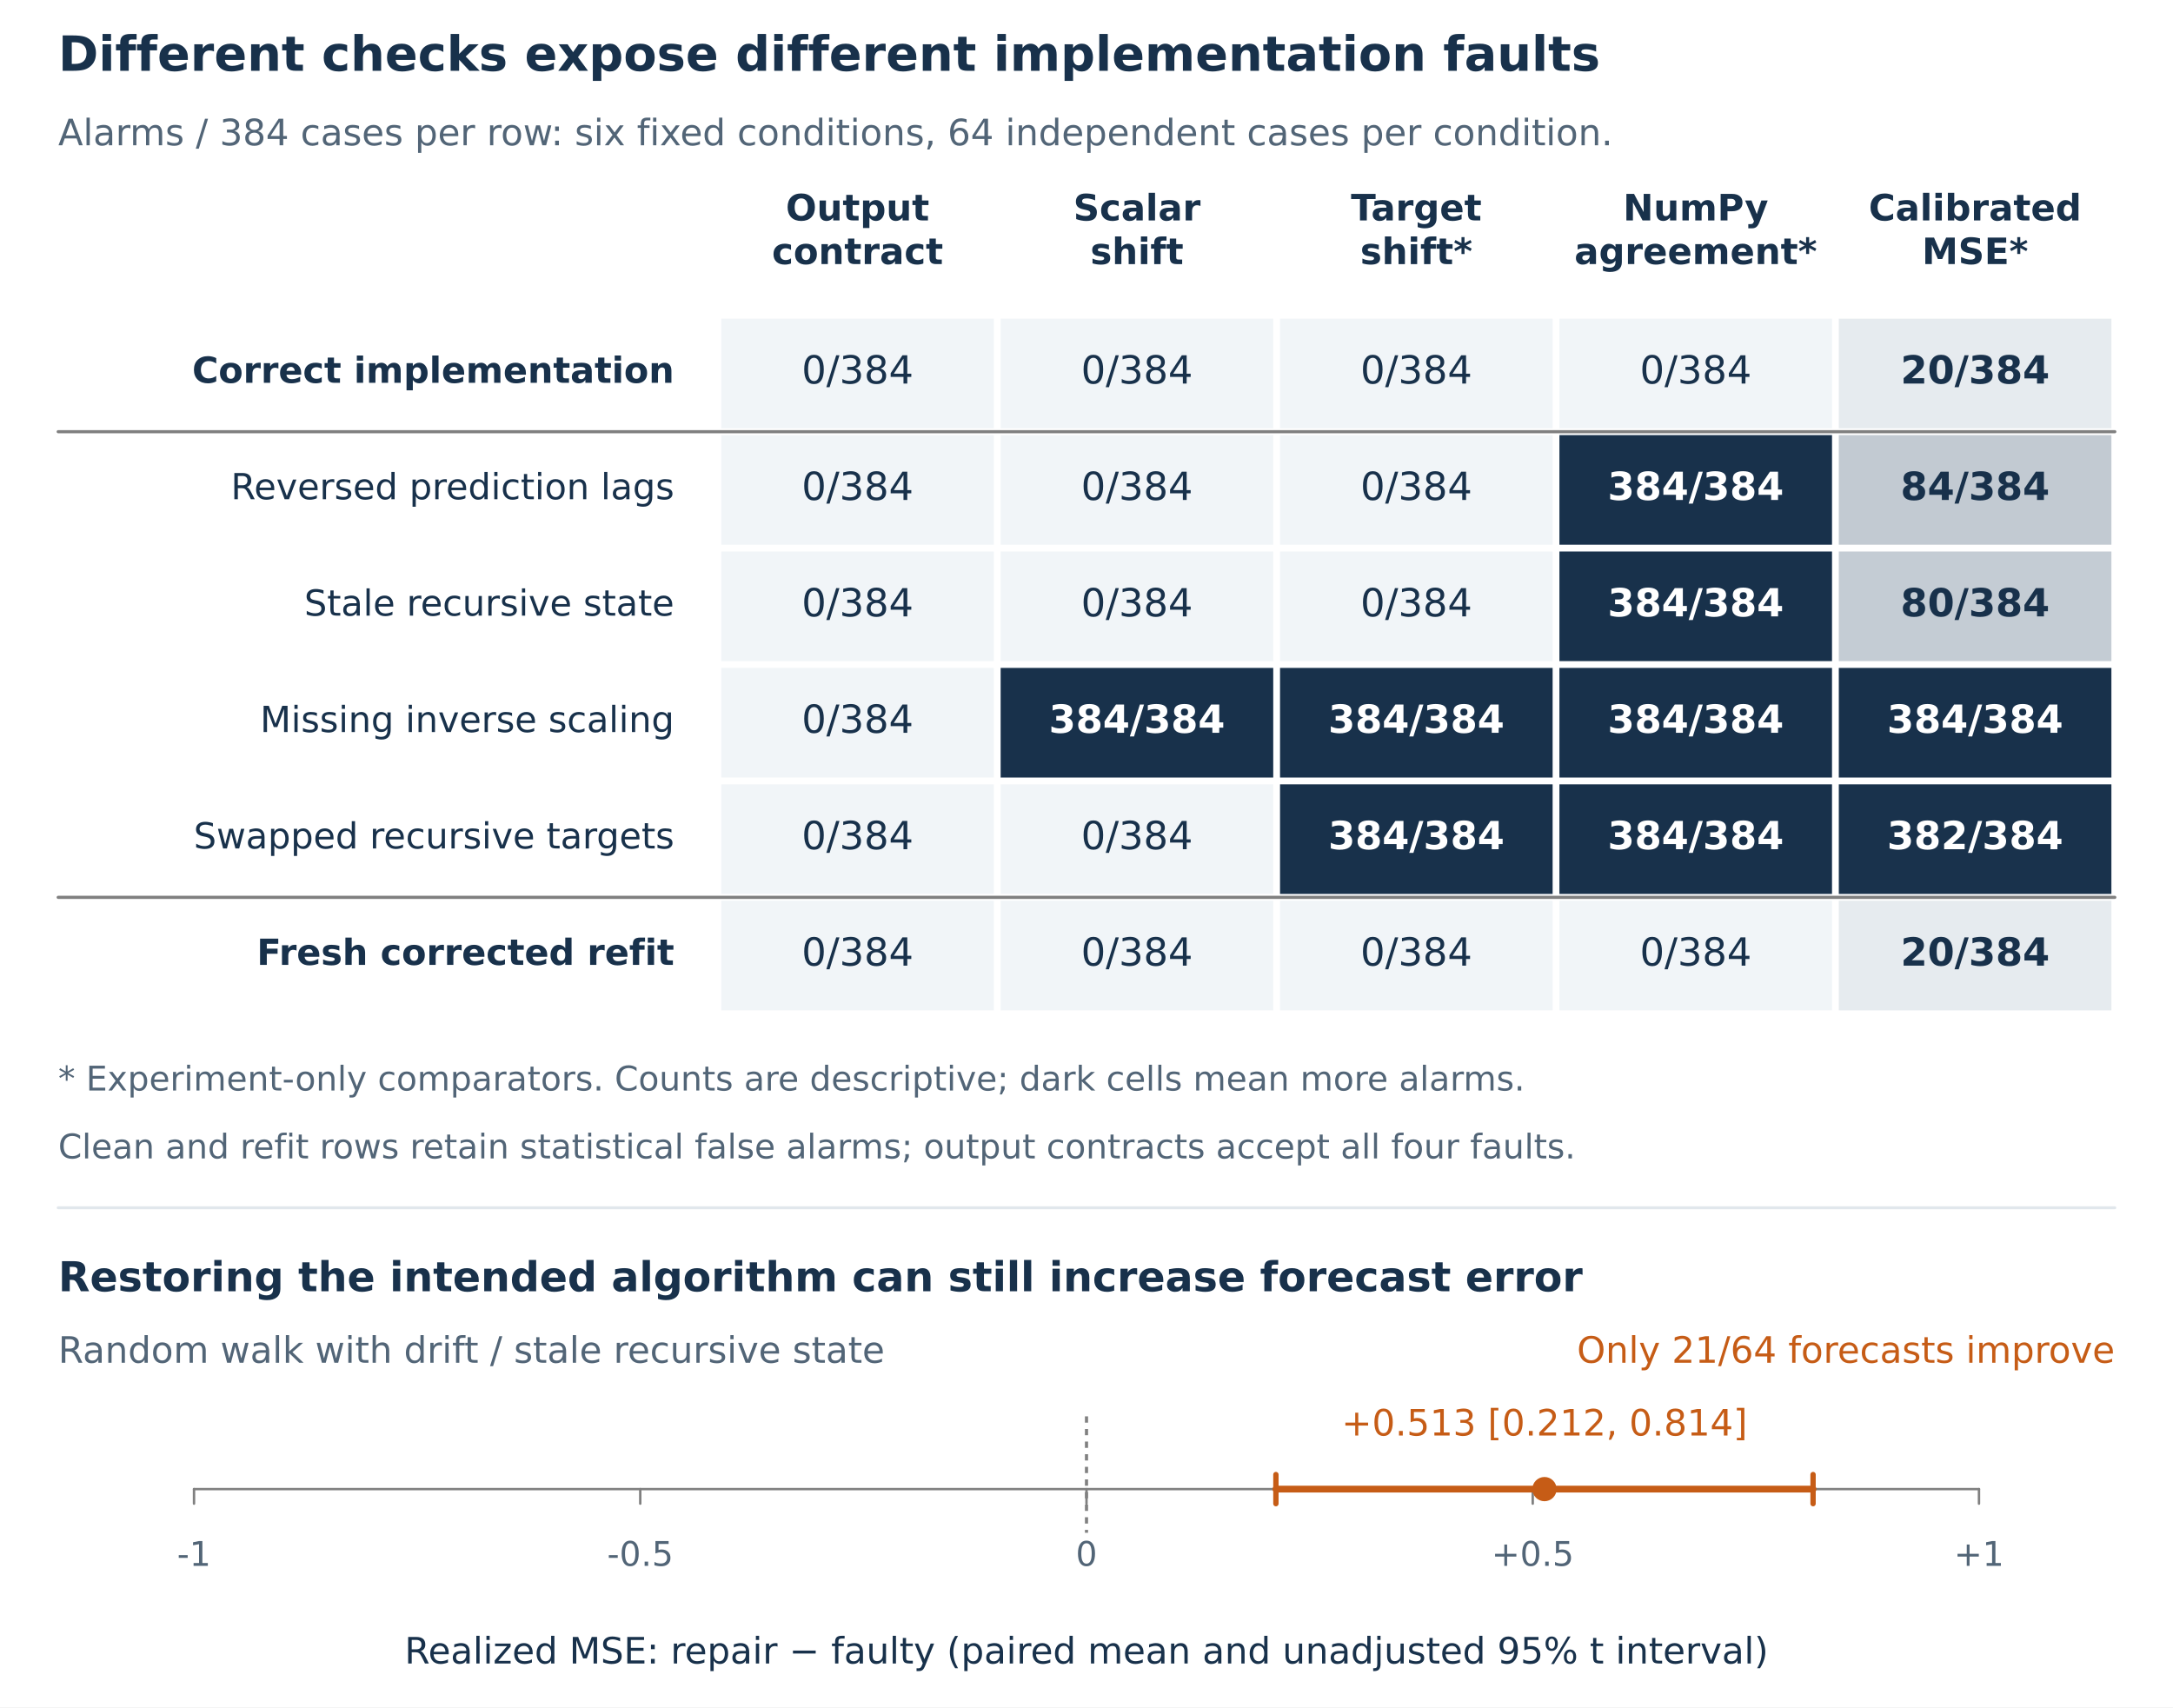
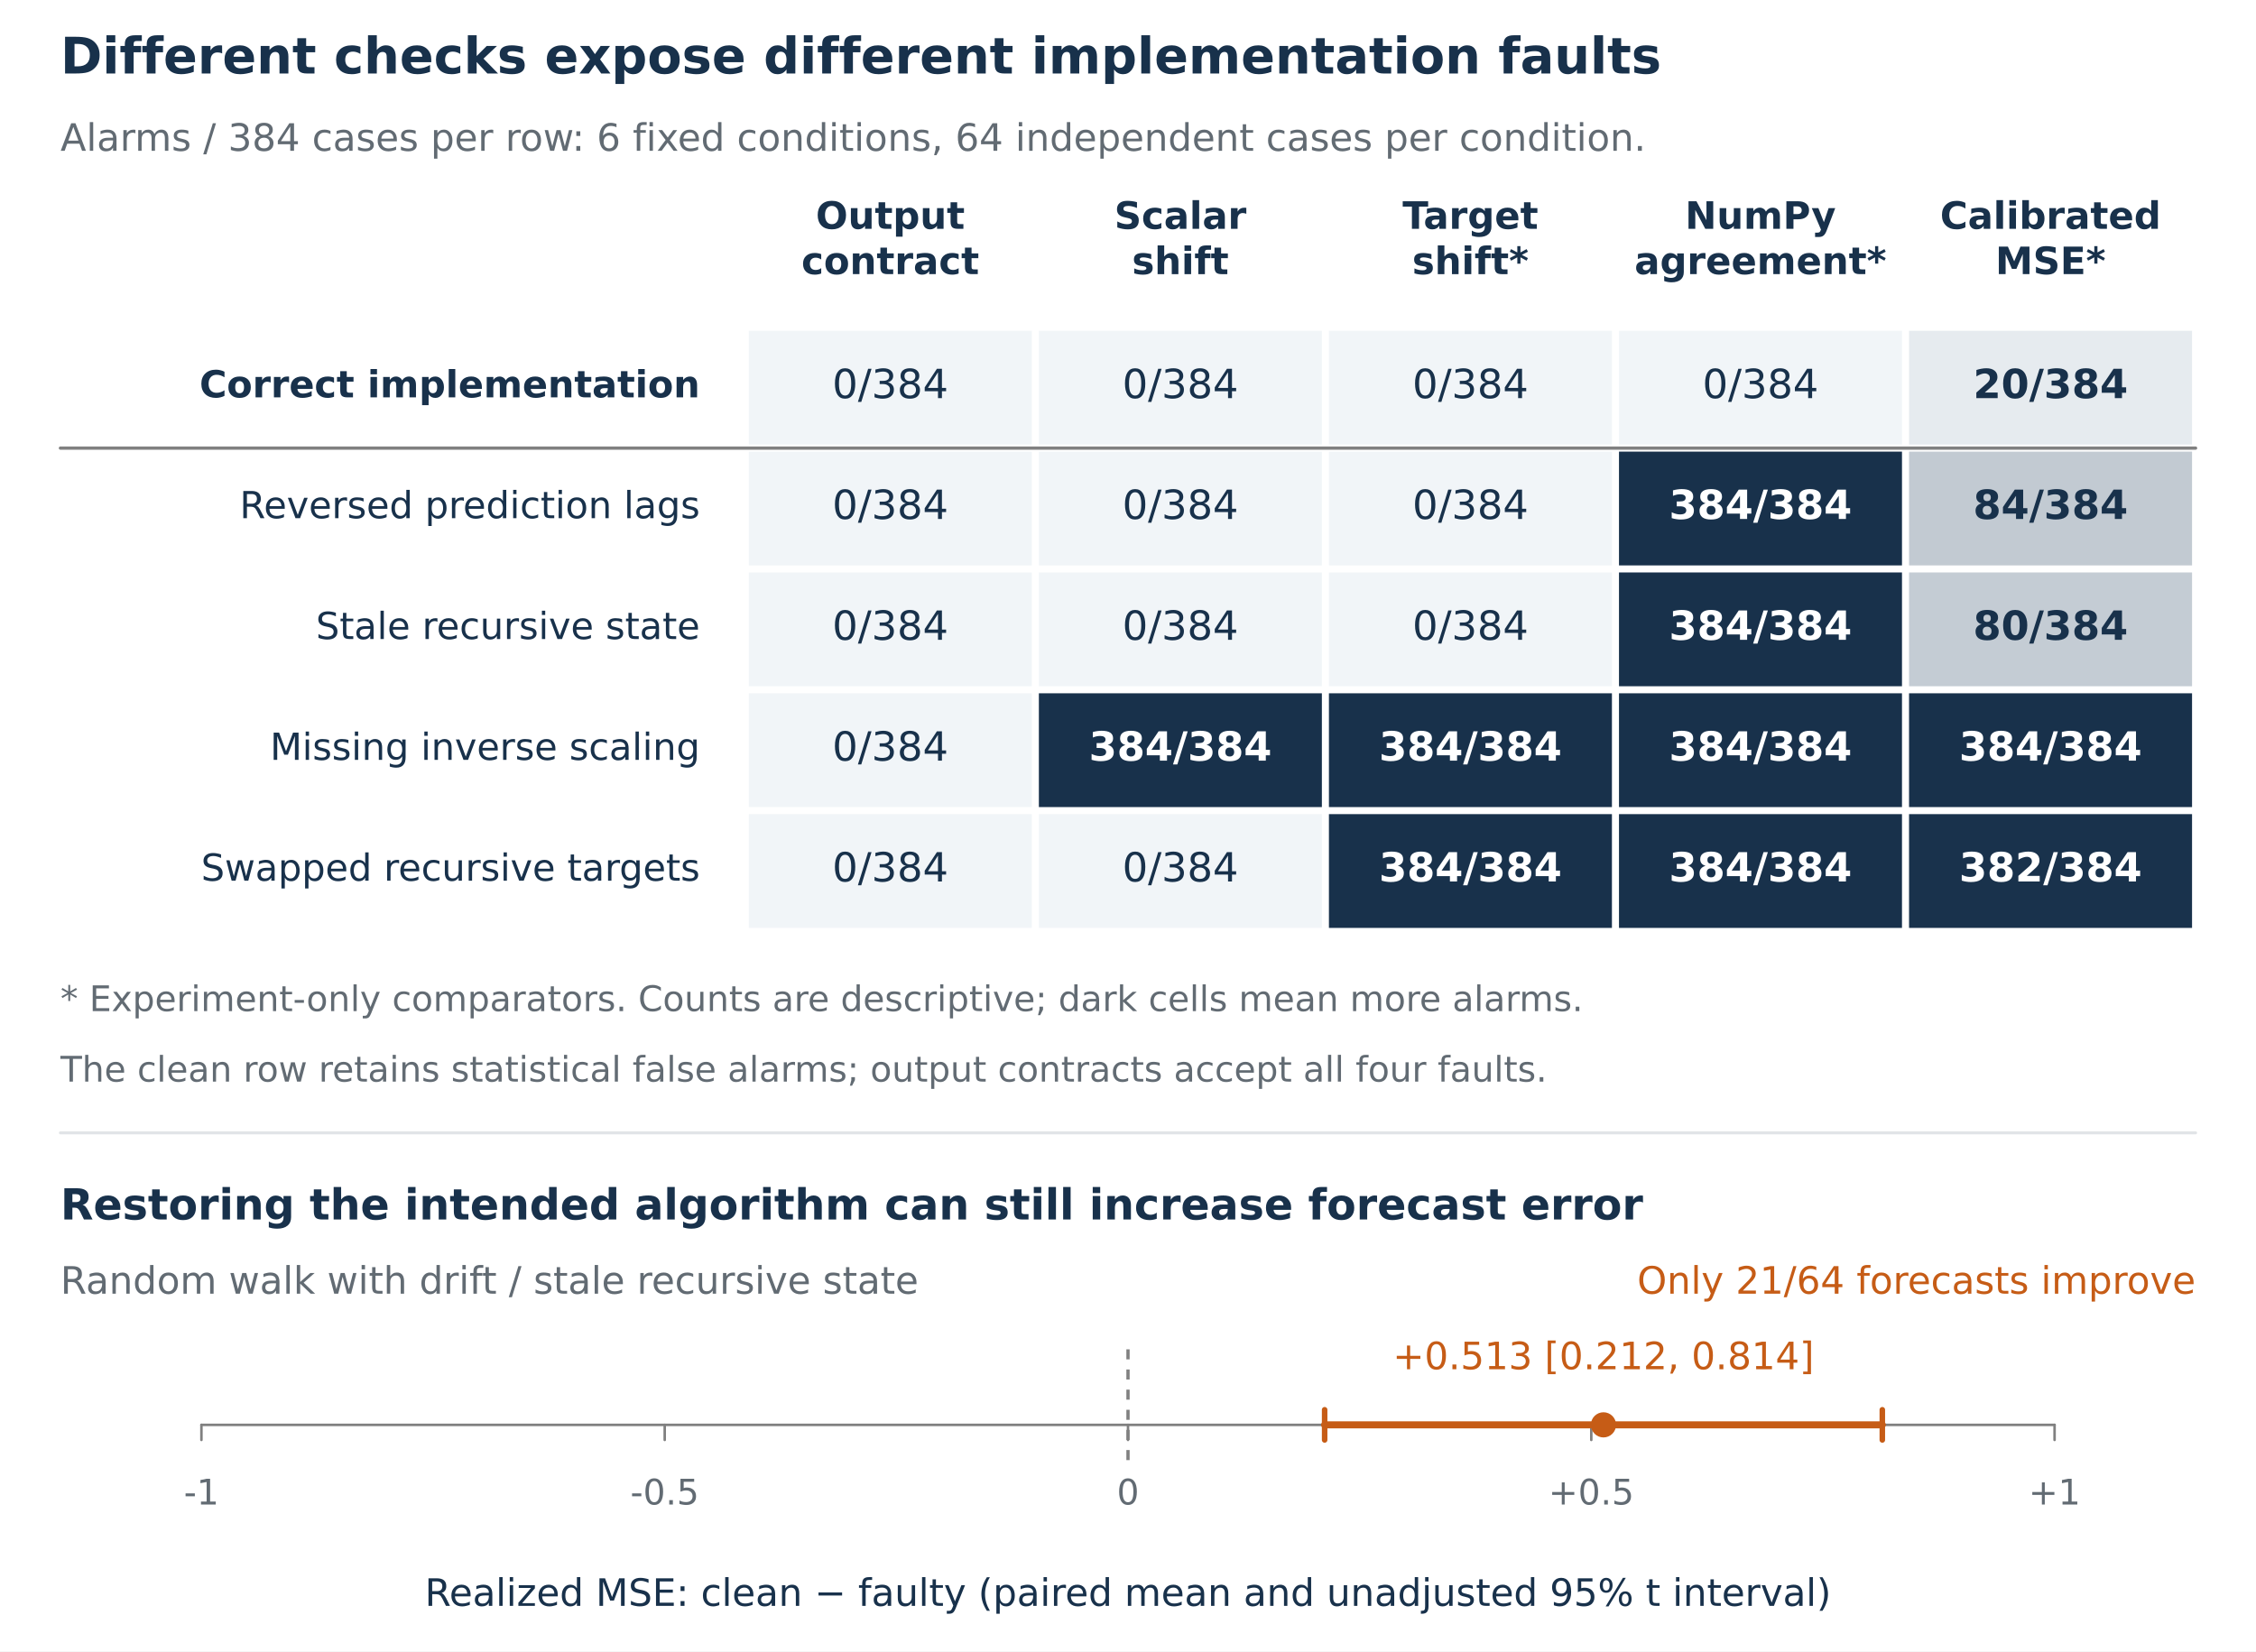
- <svg xmlns="http://www.w3.org/2000/svg" width="448pt" height="352pt" viewBox="0 0 448 352" version="1.1">
+ <svg xmlns="http://www.w3.org/2000/svg" width="448pt" height="328pt" viewBox="0 0 448 328" version="1.1">
  <defs>
    <style type="text/css">*{stroke-linejoin: round; stroke-linecap: butt}</style>
  </defs>
  <g id="figure_1">
    <g id="patch_1">
-       <path d="M 0 352  L 448 352  L 448 0  L 0 0  z " style="fill: #ffffff" />
+       <path d="M 0 328 L 448 328 L 448 0 L 0 0 z " style="fill: #ffffff" />
    </g>
    <g id="axes_1">
      <g id="text_1">
        <text style="font-weight: 700; font-size: 10px; font-family: 'DejaVu Sans'; text-anchor: start; fill: #18314b" x="12" y="14.598" transform="rotate(-0 12 14.59805)">Different checks expose different implementation faults</text>
      </g>
      <g id="text_2">
-         <text style="font-size: 7.5px; font-family: 'DejaVu Sans'; text-anchor: start; fill: #526577" x="12" y="29.949" transform="rotate(-0 12 29.94853)">Alarms / 384 cases per row: six fixed conditions, 64 independent cases per condition.</text>
+         <text style="font-size: 7.5px; font-family: 'DejaVu Sans'; text-anchor: start; fill: #626b73" x="12" y="29.949" transform="rotate(-0 12 29.94853)">Alarms / 384 cases per row: 6 fixed conditions, 64 independent cases per condition.</text>
      </g>
      <g id="text_3">
        <text style="font-weight: 700; font-size: 7.5px; font-family: 'DejaVu Sans'; text-anchor: middle; fill: #18314b" x="176.8" y="45.448" transform="rotate(-0 176.8 45.44824)">Output</text>
      </g>
      <g id="text_4">
        <text style="font-weight: 700; font-size: 7.5px; font-family: 'DejaVu Sans'; text-anchor: middle; fill: #18314b" x="176.8" y="54.448" transform="rotate(-0 176.8 54.44824)">contract</text>
      </g>
      <g id="text_5">
        <text style="font-weight: 700; font-size: 7.5px; font-family: 'DejaVu Sans'; text-anchor: middle; fill: #18314b" x="234.4" y="45.449" transform="rotate(-0 234.4 45.44853)">Scalar</text>
      </g>
      <g id="text_6">
        <text style="font-weight: 700; font-size: 7.5px; font-family: 'DejaVu Sans'; text-anchor: middle; fill: #18314b" x="234.4" y="54.449" transform="rotate(-0 234.4 54.44853)">shift</text>
      </g>
      <g id="text_7">
        <text style="font-weight: 700; font-size: 7.5px; font-family: 'DejaVu Sans'; text-anchor: middle; fill: #18314b" x="292" y="45.448" transform="rotate(-0 292 45.44824)">Target</text>
      </g>
      <g id="text_8">
        <text style="font-weight: 700; font-size: 7.5px; font-family: 'DejaVu Sans'; text-anchor: middle; fill: #18314b" x="292" y="54.449" transform="rotate(-0 292 54.44853)">shift*</text>
      </g>
      <g id="text_9">
        <text style="font-weight: 700; font-size: 7.5px; font-family: 'DejaVu Sans'; text-anchor: middle; fill: #18314b" x="349.6" y="45.448" transform="rotate(-0 349.6 45.44824)">NumPy</text>
      </g>
      <g id="text_10">
        <text style="font-weight: 700; font-size: 7.5px; font-family: 'DejaVu Sans'; text-anchor: middle; fill: #18314b" x="349.6" y="54.448" transform="rotate(-0 349.6 54.44824)">agreement*</text>
      </g>
      <g id="text_11">
        <text style="font-weight: 700; font-size: 7.5px; font-family: 'DejaVu Sans'; text-anchor: middle; fill: #18314b" x="407.2" y="45.449" transform="rotate(-0 407.2 45.44853)">Calibrated</text>
      </g>
      <g id="text_12">
        <text style="font-weight: 700; font-size: 7.5px; font-family: 'DejaVu Sans'; text-anchor: middle; fill: #18314b" x="407.2" y="54.448" transform="rotate(-0 407.2 54.44824)">MSE*</text>
      </g>
      <g id="text_13">
        <text style="font-weight: 700; font-size: 7.4px; font-family: 'DejaVu Sans'; text-anchor: end; fill: #18314b" x="139" y="78.923" transform="rotate(-0 139 78.92256)">Correct implementation</text>
      </g>
      <g id="patch_2">
-         <path d="M 148.7 65.7  L 204.9 65.7  L 204.9 88.3  L 148.7 88.3  z " clip-path="url(#p80598f9659)" style="fill: #f1f5f8" />
+         <path d="M 148.7 65.7 L 204.9 65.7 L 204.9 88.3 L 148.7 88.3 z " clip-path="url(#p4c25164e3c)" style="fill: #f1f5f8" />
      </g>
      <g id="text_14">
        <text style="font-size: 8px; font-family: 'DejaVu Sans'; text-anchor: middle; fill: #18314b" x="176.8" y="79.078" transform="rotate(-0 176.8 79.07812)">0/384</text>
      </g>
      <g id="patch_3">
-         <path d="M 206.3 65.7  L 262.5 65.7  L 262.5 88.3  L 206.3 88.3  z " clip-path="url(#p80598f9659)" style="fill: #f1f5f8" />
+         <path d="M 206.3 65.7 L 262.5 65.7 L 262.5 88.3 L 206.3 88.3 z " clip-path="url(#p4c25164e3c)" style="fill: #f1f5f8" />
      </g>
      <g id="text_15">
        <text style="font-size: 8px; font-family: 'DejaVu Sans'; text-anchor: middle; fill: #18314b" x="234.4" y="79.078" transform="rotate(-0 234.4 79.07812)">0/384</text>
      </g>
      <g id="patch_4">
-         <path d="M 263.9 65.7  L 320.1 65.7  L 320.1 88.3  L 263.9 88.3  z " clip-path="url(#p80598f9659)" style="fill: #f1f5f8" />
+         <path d="M 263.9 65.7 L 320.1 65.7 L 320.1 88.3 L 263.9 88.3 z " clip-path="url(#p4c25164e3c)" style="fill: #f1f5f8" />
      </g>
      <g id="text_16">
        <text style="font-size: 8px; font-family: 'DejaVu Sans'; text-anchor: middle; fill: #18314b" x="292" y="79.078" transform="rotate(-0 292 79.07812)">0/384</text>
      </g>
      <g id="patch_5">
-         <path d="M 321.5 65.7  L 377.7 65.7  L 377.7 88.3  L 321.5 88.3  z " clip-path="url(#p80598f9659)" style="fill: #f1f5f8" />
+         <path d="M 321.5 65.7 L 377.7 65.7 L 377.7 88.3 L 321.5 88.3 z " clip-path="url(#p4c25164e3c)" style="fill: #f1f5f8" />
      </g>
      <g id="text_17">
        <text style="font-size: 8px; font-family: 'DejaVu Sans'; text-anchor: middle; fill: #18314b" x="349.6" y="79.078" transform="rotate(-0 349.6 79.07812)">0/384</text>
      </g>
      <g id="patch_6">
-         <path d="M 379.1 65.7  L 435.3 65.7  L 435.3 88.3  L 379.1 88.3  z " clip-path="url(#p80598f9659)" style="fill: #e6ebef" />
+         <path d="M 379.1 65.7 L 435.3 65.7 L 435.3 88.3 L 379.1 88.3 z " clip-path="url(#p4c25164e3c)" style="fill: #e6ebef" />
      </g>
      <g id="text_18">
        <text style="font-weight: 700; font-size: 8px; font-family: 'DejaVu Sans'; text-anchor: middle; fill: #18314b" x="407.2" y="79.078" transform="rotate(-0 407.2 79.07812)">20/384</text>
      </g>
      <g id="text_19">
        <text style="font-size: 7.4px; font-family: 'DejaVu Sans'; text-anchor: end; fill: #18314b" x="139" y="102.923" transform="rotate(-0 139 102.9226)">Reversed prediction lags</text>
      </g>
      <g id="patch_7">
-         <path d="M 148.7 89.7  L 204.9 89.7  L 204.9 112.3  L 148.7 112.3  z " clip-path="url(#p80598f9659)" style="fill: #f1f5f8" />
+         <path d="M 148.7 89.7 L 204.9 89.7 L 204.9 112.3 L 148.7 112.3 z " clip-path="url(#p4c25164e3c)" style="fill: #f1f5f8" />
      </g>
      <g id="text_20">
        <text style="font-size: 8px; font-family: 'DejaVu Sans'; text-anchor: middle; fill: #18314b" x="176.8" y="103.078" transform="rotate(-0 176.8 103.0781)">0/384</text>
      </g>
      <g id="patch_8">
-         <path d="M 206.3 89.7  L 262.5 89.7  L 262.5 112.3  L 206.3 112.3  z " clip-path="url(#p80598f9659)" style="fill: #f1f5f8" />
+         <path d="M 206.3 89.7 L 262.5 89.7 L 262.5 112.3 L 206.3 112.3 z " clip-path="url(#p4c25164e3c)" style="fill: #f1f5f8" />
      </g>
      <g id="text_21">
        <text style="font-size: 8px; font-family: 'DejaVu Sans'; text-anchor: middle; fill: #18314b" x="234.4" y="103.078" transform="rotate(-0 234.4 103.0781)">0/384</text>
      </g>
      <g id="patch_9">
-         <path d="M 263.9 89.7  L 320.1 89.7  L 320.1 112.3  L 263.9 112.3  z " clip-path="url(#p80598f9659)" style="fill: #f1f5f8" />
+         <path d="M 263.9 89.7 L 320.1 89.7 L 320.1 112.3 L 263.9 112.3 z " clip-path="url(#p4c25164e3c)" style="fill: #f1f5f8" />
      </g>
      <g id="text_22">
        <text style="font-size: 8px; font-family: 'DejaVu Sans'; text-anchor: middle; fill: #18314b" x="292" y="103.078" transform="rotate(-0 292 103.0781)">0/384</text>
      </g>
      <g id="patch_10">
-         <path d="M 321.5 89.7  L 377.7 89.7  L 377.7 112.3  L 321.5 112.3  z " clip-path="url(#p80598f9659)" style="fill: #18314b" />
+         <path d="M 321.5 89.7 L 377.7 89.7 L 377.7 112.3 L 321.5 112.3 z " clip-path="url(#p4c25164e3c)" style="fill: #18314b" />
      </g>
      <g id="text_23">
        <text style="font-weight: 700; font-size: 8px; font-family: 'DejaVu Sans'; text-anchor: middle; fill: #ffffff" x="349.6" y="103.078" transform="rotate(-0 349.6 103.0781)">384/384</text>
      </g>
      <g id="patch_11">
-         <path d="M 379.1 89.7  L 435.3 89.7  L 435.3 112.3  L 379.1 112.3  z " clip-path="url(#p80598f9659)" style="fill: #c2cad2" />
+         <path d="M 379.1 89.7 L 435.3 89.7 L 435.3 112.3 L 379.1 112.3 z " clip-path="url(#p4c25164e3c)" style="fill: #c2cad2" />
      </g>
      <g id="text_24">
        <text style="font-weight: 700; font-size: 8px; font-family: 'DejaVu Sans'; text-anchor: middle; fill: #18314b" x="407.2" y="103.078" transform="rotate(-0 407.2 103.0781)">84/384</text>
      </g>
      <g id="text_25">
        <text style="font-size: 7.4px; font-family: 'DejaVu Sans'; text-anchor: end; fill: #18314b" x="139" y="126.923" transform="rotate(-0 139 126.9226)">Stale recursive state</text>
      </g>
      <g id="patch_12">
-         <path d="M 148.7 113.7  L 204.9 113.7  L 204.9 136.3  L 148.7 136.3  z " clip-path="url(#p80598f9659)" style="fill: #f1f5f8" />
+         <path d="M 148.7 113.7 L 204.9 113.7 L 204.9 136.3 L 148.7 136.3 z " clip-path="url(#p4c25164e3c)" style="fill: #f1f5f8" />
      </g>
      <g id="text_26">
        <text style="font-size: 8px; font-family: 'DejaVu Sans'; text-anchor: middle; fill: #18314b" x="176.8" y="127.078" transform="rotate(-0 176.8 127.0781)">0/384</text>
      </g>
      <g id="patch_13">
-         <path d="M 206.3 113.7  L 262.5 113.7  L 262.5 136.3  L 206.3 136.3  z " clip-path="url(#p80598f9659)" style="fill: #f1f5f8" />
+         <path d="M 206.3 113.7 L 262.5 113.7 L 262.5 136.3 L 206.3 136.3 z " clip-path="url(#p4c25164e3c)" style="fill: #f1f5f8" />
      </g>
      <g id="text_27">
        <text style="font-size: 8px; font-family: 'DejaVu Sans'; text-anchor: middle; fill: #18314b" x="234.4" y="127.078" transform="rotate(-0 234.4 127.0781)">0/384</text>
      </g>
      <g id="patch_14">
-         <path d="M 263.9 113.7  L 320.1 113.7  L 320.1 136.3  L 263.9 136.3  z " clip-path="url(#p80598f9659)" style="fill: #f1f5f8" />
+         <path d="M 263.9 113.7 L 320.1 113.7 L 320.1 136.3 L 263.9 136.3 z " clip-path="url(#p4c25164e3c)" style="fill: #f1f5f8" />
      </g>
      <g id="text_28">
        <text style="font-size: 8px; font-family: 'DejaVu Sans'; text-anchor: middle; fill: #18314b" x="292" y="127.078" transform="rotate(-0 292 127.0781)">0/384</text>
      </g>
      <g id="patch_15">
-         <path d="M 321.5 113.7  L 377.7 113.7  L 377.7 136.3  L 321.5 136.3  z " clip-path="url(#p80598f9659)" style="fill: #18314b" />
+         <path d="M 321.5 113.7 L 377.7 113.7 L 377.7 136.3 L 321.5 136.3 z " clip-path="url(#p4c25164e3c)" style="fill: #18314b" />
      </g>
      <g id="text_29">
        <text style="font-weight: 700; font-size: 8px; font-family: 'DejaVu Sans'; text-anchor: middle; fill: #ffffff" x="349.6" y="127.078" transform="rotate(-0 349.6 127.0781)">384/384</text>
      </g>
      <g id="patch_16">
-         <path d="M 379.1 113.7  L 435.3 113.7  L 435.3 136.3  L 379.1 136.3  z " clip-path="url(#p80598f9659)" style="fill: #c4ccd4" />
+         <path d="M 379.1 113.7 L 435.3 113.7 L 435.3 136.3 L 379.1 136.3 z " clip-path="url(#p4c25164e3c)" style="fill: #c4ccd4" />
      </g>
      <g id="text_30">
        <text style="font-weight: 700; font-size: 8px; font-family: 'DejaVu Sans'; text-anchor: middle; fill: #18314b" x="407.2" y="127.078" transform="rotate(-0 407.2 127.0781)">80/384</text>
      </g>
      <g id="text_31">
        <text style="font-size: 7.4px; font-family: 'DejaVu Sans'; text-anchor: end; fill: #18314b" x="139" y="150.923" transform="rotate(-0 139 150.9226)">Missing inverse scaling</text>
      </g>
      <g id="patch_17">
-         <path d="M 148.7 137.7  L 204.9 137.7  L 204.9 160.3  L 148.7 160.3  z " clip-path="url(#p80598f9659)" style="fill: #f1f5f8" />
+         <path d="M 148.7 137.7 L 204.9 137.7 L 204.9 160.3 L 148.7 160.3 z " clip-path="url(#p4c25164e3c)" style="fill: #f1f5f8" />
      </g>
      <g id="text_32">
        <text style="font-size: 8px; font-family: 'DejaVu Sans'; text-anchor: middle; fill: #18314b" x="176.8" y="151.078" transform="rotate(-0 176.8 151.0781)">0/384</text>
      </g>
      <g id="patch_18">
-         <path d="M 206.3 137.7  L 262.5 137.7  L 262.5 160.3  L 206.3 160.3  z " clip-path="url(#p80598f9659)" style="fill: #18314b" />
+         <path d="M 206.3 137.7 L 262.5 137.7 L 262.5 160.3 L 206.3 160.3 z " clip-path="url(#p4c25164e3c)" style="fill: #18314b" />
      </g>
      <g id="text_33">
        <text style="font-weight: 700; font-size: 8px; font-family: 'DejaVu Sans'; text-anchor: middle; fill: #ffffff" x="234.4" y="151.078" transform="rotate(-0 234.4 151.0781)">384/384</text>
      </g>
      <g id="patch_19">
-         <path d="M 263.9 137.7  L 320.1 137.7  L 320.1 160.3  L 263.9 160.3  z " clip-path="url(#p80598f9659)" style="fill: #18314b" />
+         <path d="M 263.9 137.7 L 320.1 137.7 L 320.1 160.3 L 263.9 160.3 z " clip-path="url(#p4c25164e3c)" style="fill: #18314b" />
      </g>
      <g id="text_34">
        <text style="font-weight: 700; font-size: 8px; font-family: 'DejaVu Sans'; text-anchor: middle; fill: #ffffff" x="292" y="151.078" transform="rotate(-0 292 151.0781)">384/384</text>
      </g>
      <g id="patch_20">
-         <path d="M 321.5 137.7  L 377.7 137.7  L 377.7 160.3  L 321.5 160.3  z " clip-path="url(#p80598f9659)" style="fill: #18314b" />
+         <path d="M 321.5 137.7 L 377.7 137.7 L 377.7 160.3 L 321.5 160.3 z " clip-path="url(#p4c25164e3c)" style="fill: #18314b" />
      </g>
      <g id="text_35">
        <text style="font-weight: 700; font-size: 8px; font-family: 'DejaVu Sans'; text-anchor: middle; fill: #ffffff" x="349.6" y="151.078" transform="rotate(-0 349.6 151.0781)">384/384</text>
      </g>
      <g id="patch_21">
-         <path d="M 379.1 137.7  L 435.3 137.7  L 435.3 160.3  L 379.1 160.3  z " clip-path="url(#p80598f9659)" style="fill: #18314b" />
+         <path d="M 379.1 137.7 L 435.3 137.7 L 435.3 160.3 L 379.1 160.3 z " clip-path="url(#p4c25164e3c)" style="fill: #18314b" />
      </g>
      <g id="text_36">
        <text style="font-weight: 700; font-size: 8px; font-family: 'DejaVu Sans'; text-anchor: middle; fill: #ffffff" x="407.2" y="151.078" transform="rotate(-0 407.2 151.0781)">384/384</text>
      </g>
      <g id="text_37">
        <text style="font-size: 7.4px; font-family: 'DejaVu Sans'; text-anchor: end; fill: #18314b" x="139" y="174.923" transform="rotate(-0 139 174.9226)">Swapped recursive targets</text>
      </g>
      <g id="patch_22">
-         <path d="M 148.7 161.7  L 204.9 161.7  L 204.9 184.3  L 148.7 184.3  z " clip-path="url(#p80598f9659)" style="fill: #f1f5f8" />
+         <path d="M 148.7 161.7 L 204.9 161.7 L 204.9 184.3 L 148.7 184.3 z " clip-path="url(#p4c25164e3c)" style="fill: #f1f5f8" />
      </g>
      <g id="text_38">
        <text style="font-size: 8px; font-family: 'DejaVu Sans'; text-anchor: middle; fill: #18314b" x="176.8" y="175.078" transform="rotate(-0 176.8 175.0781)">0/384</text>
      </g>
      <g id="patch_23">
-         <path d="M 206.3 161.7  L 262.5 161.7  L 262.5 184.3  L 206.3 184.3  z " clip-path="url(#p80598f9659)" style="fill: #f1f5f8" />
+         <path d="M 206.3 161.7 L 262.5 161.7 L 262.5 184.3 L 206.3 184.3 z " clip-path="url(#p4c25164e3c)" style="fill: #f1f5f8" />
      </g>
      <g id="text_39">
        <text style="font-size: 8px; font-family: 'DejaVu Sans'; text-anchor: middle; fill: #18314b" x="234.4" y="175.078" transform="rotate(-0 234.4 175.0781)">0/384</text>
      </g>
      <g id="patch_24">
-         <path d="M 263.9 161.7  L 320.1 161.7  L 320.1 184.3  L 263.9 184.3  z " clip-path="url(#p80598f9659)" style="fill: #18314b" />
+         <path d="M 263.9 161.7 L 320.1 161.7 L 320.1 184.3 L 263.9 184.3 z " clip-path="url(#p4c25164e3c)" style="fill: #18314b" />
      </g>
      <g id="text_40">
        <text style="font-weight: 700; font-size: 8px; font-family: 'DejaVu Sans'; text-anchor: middle; fill: #ffffff" x="292" y="175.078" transform="rotate(-0 292 175.0781)">384/384</text>
      </g>
      <g id="patch_25">
-         <path d="M 321.5 161.7  L 377.7 161.7  L 377.7 184.3  L 321.5 184.3  z " clip-path="url(#p80598f9659)" style="fill: #18314b" />
+         <path d="M 321.5 161.7 L 377.7 161.7 L 377.7 184.3 L 321.5 184.3 z " clip-path="url(#p4c25164e3c)" style="fill: #18314b" />
      </g>
      <g id="text_41">
        <text style="font-weight: 700; font-size: 8px; font-family: 'DejaVu Sans'; text-anchor: middle; fill: #ffffff" x="349.6" y="175.078" transform="rotate(-0 349.6 175.0781)">384/384</text>
      </g>
      <g id="patch_26">
-         <path d="M 379.1 161.7  L 435.3 161.7  L 435.3 184.3  L 379.1 184.3  z " clip-path="url(#p80598f9659)" style="fill: #19324c" />
+         <path d="M 379.1 161.7 L 435.3 161.7 L 435.3 184.3 L 379.1 184.3 z " clip-path="url(#p4c25164e3c)" style="fill: #19324c" />
      </g>
      <g id="text_42">
        <text style="font-weight: 700; font-size: 8px; font-family: 'DejaVu Sans'; text-anchor: middle; fill: #ffffff" x="407.2" y="175.078" transform="rotate(-0 407.2 175.0781)">382/384</text>
      </g>
+       <g id="line2d_1">
+         <path d="M 12 89 L 436 89 " clip-path="url(#p4c25164e3c)" style="fill: none; stroke: #808080; stroke-width: 0.65; stroke-linecap: round" />
+       </g>
      <g id="text_43">
-         <text style="font-weight: 700; font-size: 7.4px; font-family: 'DejaVu Sans'; text-anchor: end; fill: #18314b" x="139" y="198.923" transform="rotate(-0 139 198.9226)">Fresh corrected refit</text>
-       </g>
-       <g id="patch_27">
-         <path d="M 148.7 185.7  L 204.9 185.7  L 204.9 208.3  L 148.7 208.3  z " clip-path="url(#p80598f9659)" style="fill: #f1f5f8" />
+         <text style="font-size: 7px; font-family: 'DejaVu Sans'; text-anchor: start; fill: #626b73" x="12" y="200.819" transform="rotate(-0 12 200.8186)">* Experiment-only comparators. Counts are descriptive; dark cells mean more alarms.</text>
      </g>
      <g id="text_44">
-         <text style="font-size: 8px; font-family: 'DejaVu Sans'; text-anchor: middle; fill: #18314b" x="176.8" y="199.078" transform="rotate(-0 176.8 199.0781)">0/384</text>
-       </g>
-       <g id="patch_28">
-         <path d="M 206.3 185.7  L 262.5 185.7  L 262.5 208.3  L 206.3 208.3  z " clip-path="url(#p80598f9659)" style="fill: #f1f5f8" />
+         <text style="font-size: 7px; font-family: 'DejaVu Sans'; text-anchor: start; fill: #626b73" x="12" y="214.819" transform="rotate(-0 12 214.8186)">The clean row retains statistical false alarms; output contracts accept all four faults.</text>
+       </g>
+       <g id="line2d_2">
+         <path d="M 12 225 L 436 225 " clip-path="url(#p4c25164e3c)" style="fill: none; stroke: #e1e4e7; stroke-width: 0.6; stroke-linecap: round" />
      </g>
      <g id="text_45">
-         <text style="font-size: 8px; font-family: 'DejaVu Sans'; text-anchor: middle; fill: #18314b" x="234.4" y="199.078" transform="rotate(-0 234.4 199.0781)">0/384</text>
-       </g>
-       <g id="patch_29">
-         <path d="M 263.9 185.7  L 320.1 185.7  L 320.1 208.3  L 263.9 208.3  z " clip-path="url(#p80598f9659)" style="fill: #f1f5f8" />
+         <text style="font-weight: 700; font-size: 8.5px; font-family: 'DejaVu Sans'; text-anchor: start; fill: #18314b" x="12" y="242.208" transform="rotate(-0 12 242.2083)">Restoring the intended algorithm can still increase forecast error</text>
      </g>
      <g id="text_46">
-         <text style="font-size: 8px; font-family: 'DejaVu Sans'; text-anchor: middle; fill: #18314b" x="292" y="199.078" transform="rotate(-0 292 199.0781)">0/384</text>
-       </g>
-       <g id="patch_30">
-         <path d="M 321.5 185.7  L 377.7 185.7  L 377.7 208.3  L 321.5 208.3  z " clip-path="url(#p80598f9659)" style="fill: #f1f5f8" />
+         <text style="font-size: 7.5px; font-family: 'DejaVu Sans'; text-anchor: start; fill: #626b73" x="12" y="256.949" transform="rotate(-0 12 256.9485)">Random walk with drift / stale recursive state</text>
      </g>
      <g id="text_47">
-         <text style="font-size: 8px; font-family: 'DejaVu Sans'; text-anchor: middle; fill: #18314b" x="349.6" y="199.078" transform="rotate(-0 349.6 199.0781)">0/384</text>
-       </g>
-       <g id="patch_31">
-         <path d="M 379.1 185.7  L 435.3 185.7  L 435.3 208.3  L 379.1 208.3  z " clip-path="url(#p80598f9659)" style="fill: #e6ebef" />
+         <text style="font-size: 7.5px; font-family: 'DejaVu Sans'; text-anchor: end; fill: #c65c16" x="436" y="256.949" transform="rotate(-0 436 256.9485)">Only 21/64 forecasts improve</text>
+       </g>
+       <g id="line2d_3">
+         <path d="M 40 283 L 408 283 " clip-path="url(#p4c25164e3c)" style="fill: none; stroke: #808080; stroke-width: 0.5; stroke-linecap: round" />
+       </g>
+       <g id="line2d_4">
+         <path d="M 224 268 L 224 292 " clip-path="url(#p4c25164e3c)" style="fill: none; stroke-dasharray: 2,2; stroke-dashoffset: 0; stroke: #808080; stroke-width: 0.65" />
+       </g>
+       <g id="line2d_5">
+         <path d="M 40 283 L 40 286 " clip-path="url(#p4c25164e3c)" style="fill: none; stroke: #808080; stroke-width: 0.5; stroke-linecap: round" />
      </g>
      <g id="text_48">
-         <text style="font-weight: 700; font-size: 8px; font-family: 'DejaVu Sans'; text-anchor: middle; fill: #18314b" x="407.2" y="199.078" transform="rotate(-0 407.2 199.0781)">20/384</text>
-       </g>
-       <g id="line2d_1">
-         <path d="M 12 89  L 436 89  " clip-path="url(#p80598f9659)" style="fill: none; stroke: #808080; stroke-width: 0.65; stroke-linecap: round" />
-       </g>
-       <g id="line2d_2">
-         <path d="M 12 185  L 436 185  " clip-path="url(#p80598f9659)" style="fill: none; stroke: #808080; stroke-width: 0.65; stroke-linecap: round" />
+         <text style="font-size: 7px; font-family: 'DejaVu Sans'; text-anchor: middle; fill: #626b73" x="40" y="298.818" transform="rotate(-0 40 298.8184)">-1</text>
+       </g>
+       <g id="line2d_6">
+         <path d="M 132 283 L 132 286 " clip-path="url(#p4c25164e3c)" style="fill: none; stroke: #808080; stroke-width: 0.5; stroke-linecap: round" />
      </g>
      <g id="text_49">
-         <text style="font-size: 7px; font-family: 'DejaVu Sans'; text-anchor: start; fill: #526577" x="12" y="224.819" transform="rotate(-0 12 224.8186)">* Experiment-only comparators. Counts are descriptive; dark cells mean more alarms.</text>
+         <text style="font-size: 7px; font-family: 'DejaVu Sans'; text-anchor: middle; fill: #626b73" x="132" y="298.818" transform="rotate(-0 132 298.8184)">-0.5</text>
+       </g>
+       <g id="line2d_7">
+         <path d="M 224 283 L 224 286 " clip-path="url(#p4c25164e3c)" style="fill: none; stroke: #808080; stroke-width: 0.5; stroke-linecap: round" />
      </g>
      <g id="text_50">
-         <text style="font-size: 7px; font-family: 'DejaVu Sans'; text-anchor: start; fill: #526577" x="12" y="238.819" transform="rotate(-0 12 238.8186)">Clean and refit rows retain statistical false alarms; output contracts accept all four faults.</text>
-       </g>
-       <g id="line2d_3">
-         <path d="M 12 249  L 436 249  " clip-path="url(#p80598f9659)" style="fill: none; stroke: #e1e7ec; stroke-width: 0.6; stroke-linecap: round" />
+         <text style="font-size: 7px; font-family: 'DejaVu Sans'; text-anchor: middle; fill: #626b73" x="224" y="298.818" transform="rotate(-0 224 298.8184)">0</text>
+       </g>
+       <g id="line2d_8">
+         <path d="M 316 283 L 316 286 " clip-path="url(#p4c25164e3c)" style="fill: none; stroke: #808080; stroke-width: 0.5; stroke-linecap: round" />
      </g>
      <g id="text_51">
-         <text style="font-weight: 700; font-size: 8.5px; font-family: 'DejaVu Sans'; text-anchor: start; fill: #18314b" x="12" y="266.208" transform="rotate(-0 12 266.2083)">Restoring the intended algorithm can still increase forecast error</text>
+         <text style="font-size: 7px; font-family: 'DejaVu Sans'; text-anchor: middle; fill: #626b73" x="316" y="298.818" transform="rotate(-0 316 298.8184)">+0.5</text>
+       </g>
+       <g id="line2d_9">
+         <path d="M 408 283 L 408 286 " clip-path="url(#p4c25164e3c)" style="fill: none; stroke: #808080; stroke-width: 0.5; stroke-linecap: round" />
      </g>
      <g id="text_52">
-         <text style="font-size: 7.5px; font-family: 'DejaVu Sans'; text-anchor: start; fill: #526577" x="12" y="280.949" transform="rotate(-0 12 280.9485)">Random walk with drift / stale recursive state</text>
+         <text style="font-size: 7px; font-family: 'DejaVu Sans'; text-anchor: middle; fill: #626b73" x="408" y="298.818" transform="rotate(-0 408 298.8184)">+1</text>
+       </g>
+       <g id="line2d_10">
+         <path d="M 263.048 283 L 373.793 283 " clip-path="url(#p4c25164e3c)" style="fill: none; stroke: #c65c16; stroke-width: 1.4; stroke-linecap: round" />
+       </g>
+       <g id="line2d_11">
+         <path d="M 263.048 280 L 263.048 286 " clip-path="url(#p4c25164e3c)" style="fill: none; stroke: #c65c16; stroke-width: 1.1; stroke-linecap: round" />
+       </g>
+       <g id="line2d_12">
+         <path d="M 373.793 280 L 373.793 286 " clip-path="url(#p4c25164e3c)" style="fill: none; stroke: #c65c16; stroke-width: 1.1; stroke-linecap: round" />
+       </g>
+       <g id="PathCollection_1">
+         <path d="M 318.421 285.5 C 319.084 285.5 319.72 285.237 320.188 284.768 C 320.657 284.299 320.921 283.663 320.921 283 C 320.921 282.337 320.657 281.701 320.188 281.232 C 319.72 280.763 319.084 280.5 318.421 280.5 C 317.758 280.5 317.122 280.763 316.653 281.232 C 316.184 281.701 315.921 282.337 315.921 283 C 315.921 283.663 316.184 284.299 316.653 284.768 C 317.122 285.237 317.758 285.5 318.421 285.5 z " clip-path="url(#p4c25164e3c)" style="fill: #c65c16" />
      </g>
      <g id="text_53">
-         <text style="font-size: 7.5px; font-family: 'DejaVu Sans'; text-anchor: end; fill: #c65c16" x="436" y="280.949" transform="rotate(-0 436 280.9485)">Only 21/64 forecasts improve</text>
-       </g>
-       <g id="line2d_4">
-         <path d="M 40 307  L 408 307  " clip-path="url(#p80598f9659)" style="fill: none; stroke: #808080; stroke-width: 0.5; stroke-linecap: round" />
-       </g>
-       <g id="line2d_5">
-         <path d="M 224 292  L 224 316  " clip-path="url(#p80598f9659)" style="fill: none; stroke-dasharray: 1.3,1.3; stroke-dashoffset: 0; stroke: #808080; stroke-width: 0.65" />
-       </g>
-       <g id="line2d_6">
-         <path d="M 40 307  L 40 310  " clip-path="url(#p80598f9659)" style="fill: none; stroke: #808080; stroke-width: 0.5; stroke-linecap: round" />
+         <text style="font-size: 7.5px; font-family: 'DejaVu Sans'; text-anchor: middle; fill: #c65c16" x="318.421" y="271.949" transform="rotate(-0 318.4206 271.9485)">+0.513 [0.212, 0.814]</text>
      </g>
      <g id="text_54">
-         <text style="font-size: 7px; font-family: 'DejaVu Sans'; text-anchor: middle; fill: #526577" x="40" y="322.818" transform="rotate(-0 40 322.8184)">-1</text>
-       </g>
-       <g id="line2d_7">
-         <path d="M 132 307  L 132 310  " clip-path="url(#p80598f9659)" style="fill: none; stroke: #808080; stroke-width: 0.5; stroke-linecap: round" />
-       </g>
-       <g id="text_55">
-         <text style="font-size: 7px; font-family: 'DejaVu Sans'; text-anchor: middle; fill: #526577" x="132" y="322.818" transform="rotate(-0 132 322.8184)">-0.5</text>
-       </g>
-       <g id="line2d_8">
-         <path d="M 224 307  L 224 310  " clip-path="url(#p80598f9659)" style="fill: none; stroke: #808080; stroke-width: 0.5; stroke-linecap: round" />
-       </g>
-       <g id="text_56">
-         <text style="font-size: 7px; font-family: 'DejaVu Sans'; text-anchor: middle; fill: #526577" x="224" y="322.818" transform="rotate(-0 224 322.8184)">0</text>
-       </g>
-       <g id="line2d_9">
-         <path d="M 316 307  L 316 310  " clip-path="url(#p80598f9659)" style="fill: none; stroke: #808080; stroke-width: 0.5; stroke-linecap: round" />
-       </g>
-       <g id="text_57">
-         <text style="font-size: 7px; font-family: 'DejaVu Sans'; text-anchor: middle; fill: #526577" x="316" y="322.818" transform="rotate(-0 316 322.8184)">+0.5</text>
-       </g>
-       <g id="line2d_10">
-         <path d="M 408 307  L 408 310  " clip-path="url(#p80598f9659)" style="fill: none; stroke: #808080; stroke-width: 0.5; stroke-linecap: round" />
-       </g>
-       <g id="text_58">
-         <text style="font-size: 7px; font-family: 'DejaVu Sans'; text-anchor: middle; fill: #526577" x="408" y="322.818" transform="rotate(-0 408 322.8184)">+1</text>
-       </g>
-       <g id="line2d_11">
-         <path d="M 263.048 307  L 373.793 307  " clip-path="url(#p80598f9659)" style="fill: none; stroke: #c65c16; stroke-width: 1.4; stroke-linecap: round" />
-       </g>
-       <g id="line2d_12">
-         <path d="M 263.048 304  L 263.048 310  " clip-path="url(#p80598f9659)" style="fill: none; stroke: #c65c16; stroke-width: 1.1; stroke-linecap: round" />
-       </g>
-       <g id="line2d_13">
-         <path d="M 373.793 304  L 373.793 310  " clip-path="url(#p80598f9659)" style="fill: none; stroke: #c65c16; stroke-width: 1.1; stroke-linecap: round" />
-       </g>
-       <g id="patch_32">
-         <path d="M 318.421 304.5  C 319.084 304.5 319.72 304.763 320.188 305.232  C 320.657 305.701 320.921 306.337 320.921 307  C 320.921 307.663 320.657 308.299 320.188 308.768  C 319.72 309.237 319.084 309.5 318.421 309.5  C 317.758 309.5 317.122 309.237 316.653 308.768  C 316.184 308.299 315.921 307.663 315.921 307  C 315.921 306.337 316.184 305.701 316.653 305.232  C 317.122 304.763 317.758 304.5 318.421 304.5  z " clip-path="url(#p80598f9659)" style="fill: #c65c16" />
-       </g>
-       <g id="text_59">
-         <text style="font-size: 7.5px; font-family: 'DejaVu Sans'; text-anchor: middle; fill: #c65c16" x="318.421" y="295.949" transform="rotate(-0 318.4206 295.9485)">+0.513 [0.212, 0.814]</text>
-       </g>
-       <g id="text_60">
-         <text style="font-size: 7.5px; font-family: 'DejaVu Sans'; text-anchor: middle; fill: #18314b" x="224" y="342.949" transform="rotate(-0 224 342.9485)">Realized MSE: repair − faulty (paired mean and unadjusted 95% t interval)</text>
+         <text style="font-size: 7.5px; font-family: 'DejaVu Sans'; text-anchor: middle; fill: #18314b" x="224" y="318.949" transform="rotate(-0 224 318.9485)">Realized MSE: clean − faulty (paired mean and unadjusted 95% t interval)</text>
      </g>
    </g>
  </g>
  <defs>
-     <clipPath id="p80598f9659">
-       <rect x="0" y="0" width="448" height="352" />
+     <clipPath id="p4c25164e3c">
+       <rect x="0" y="0" width="448" height="328" />
    </clipPath>
  </defs>
</svg>
